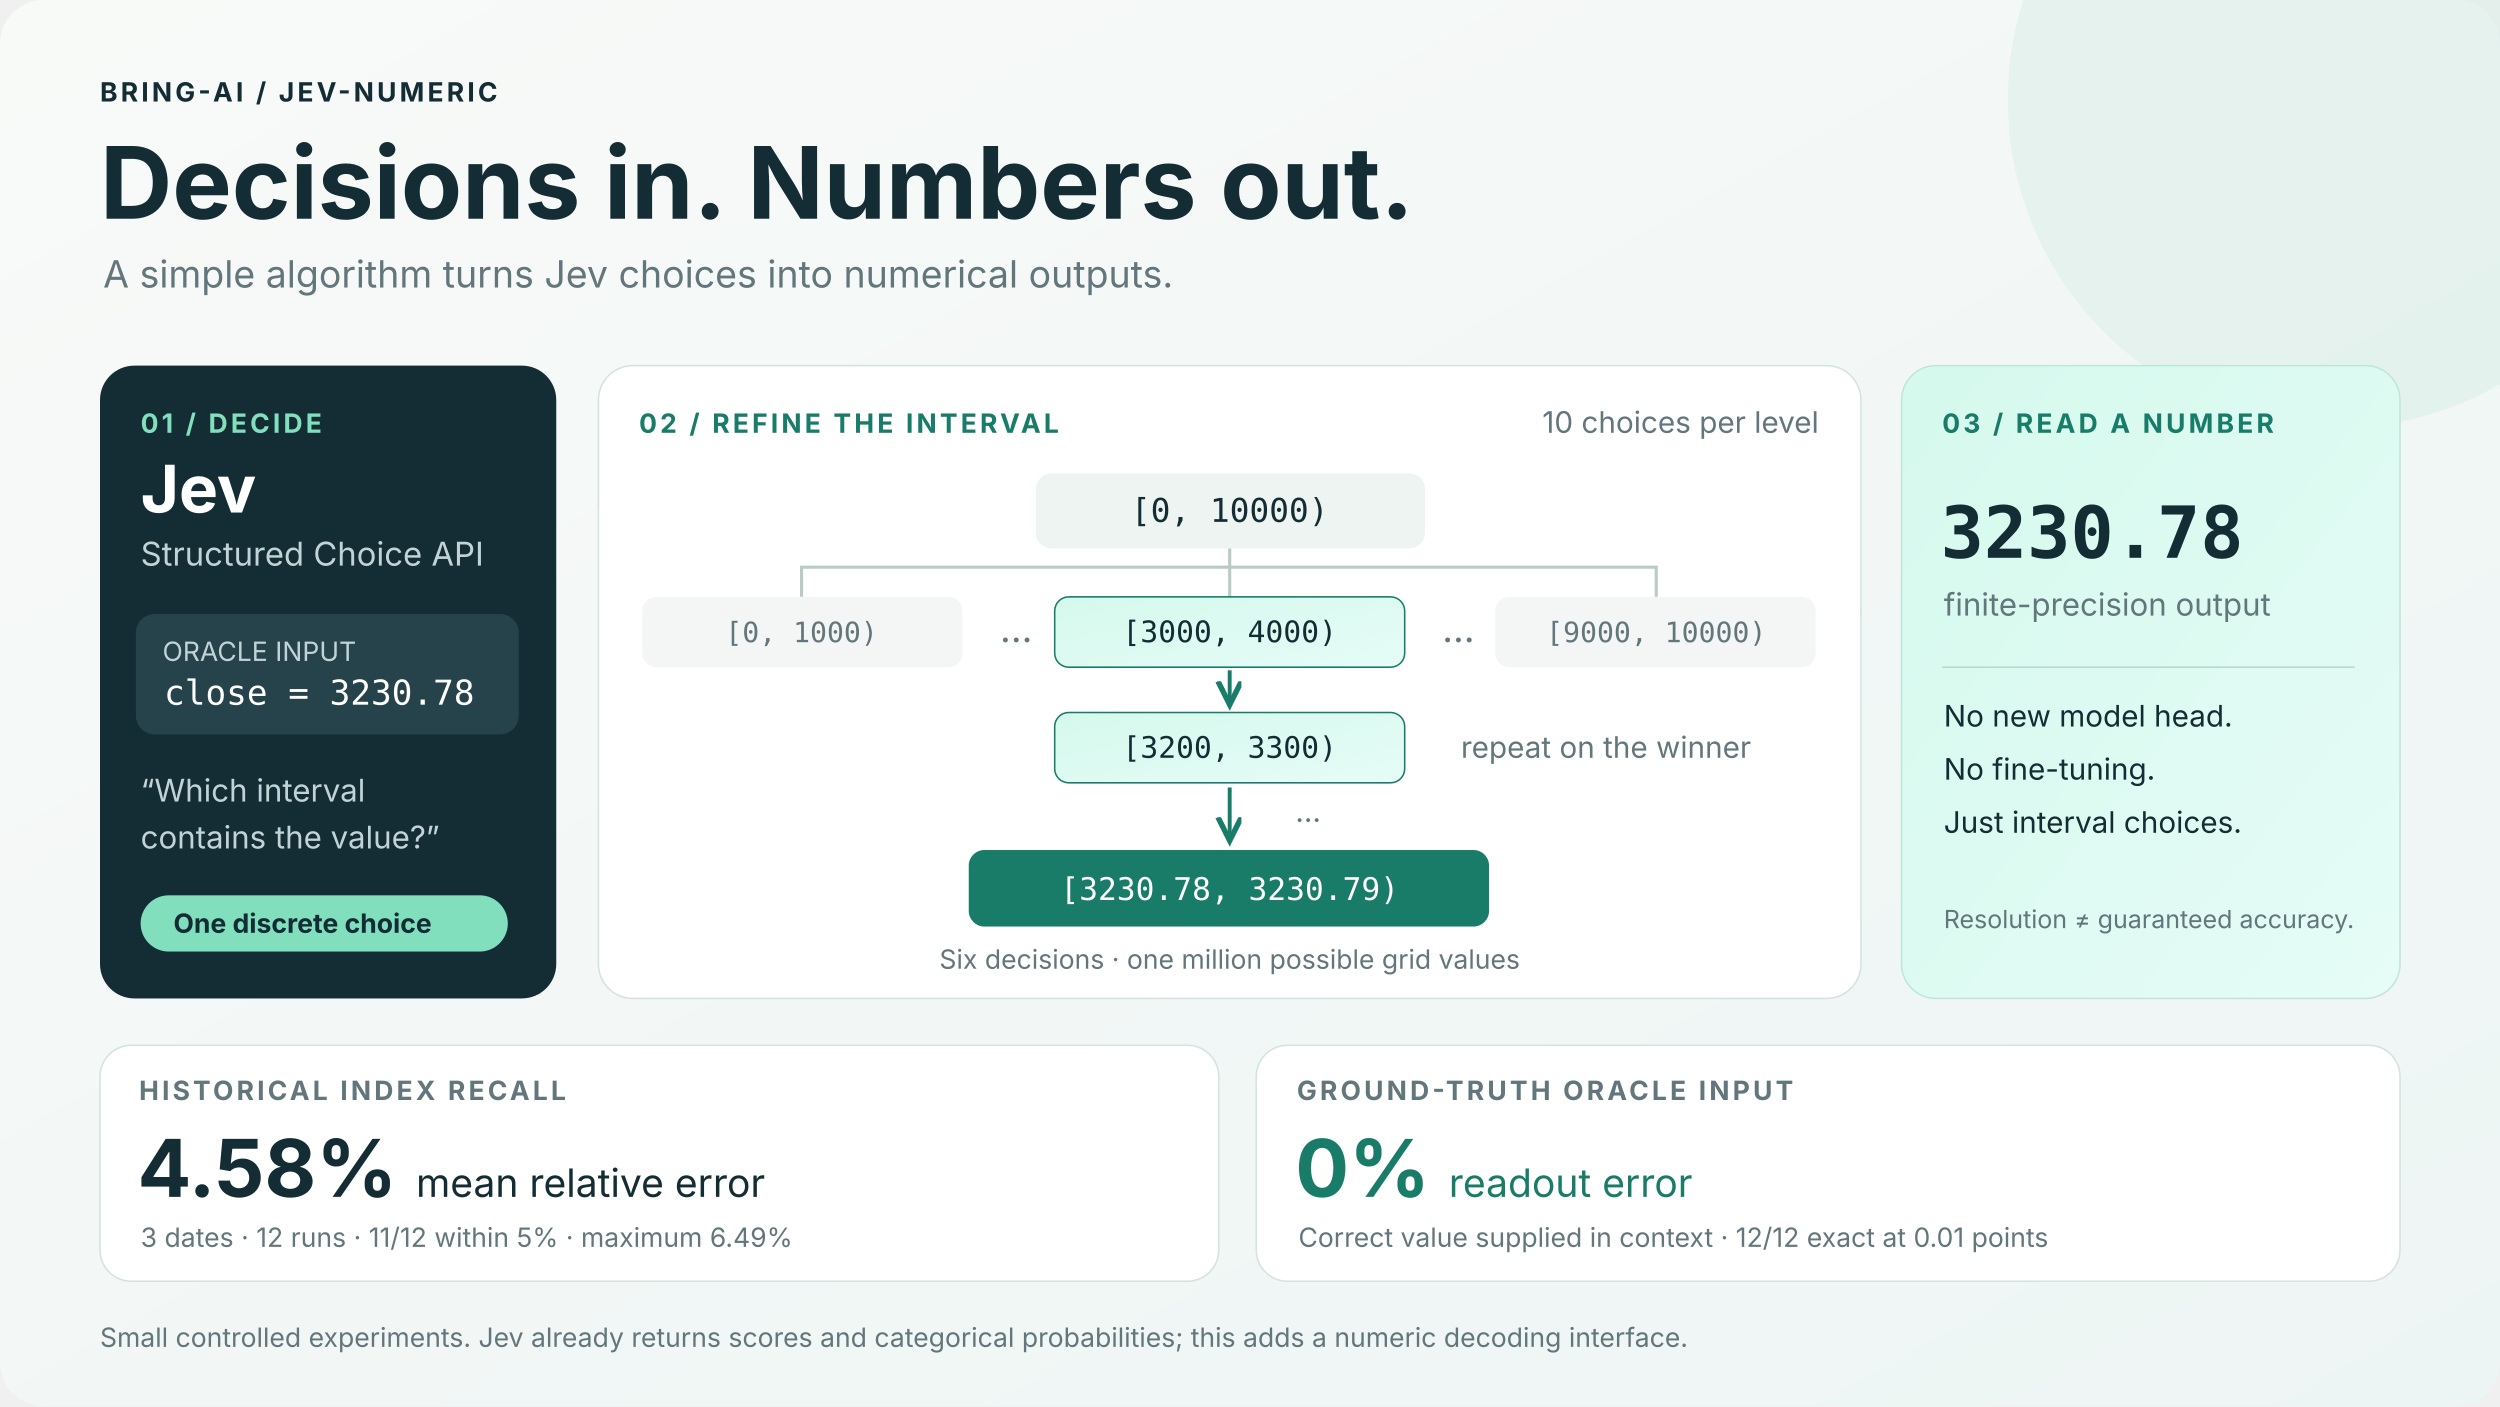
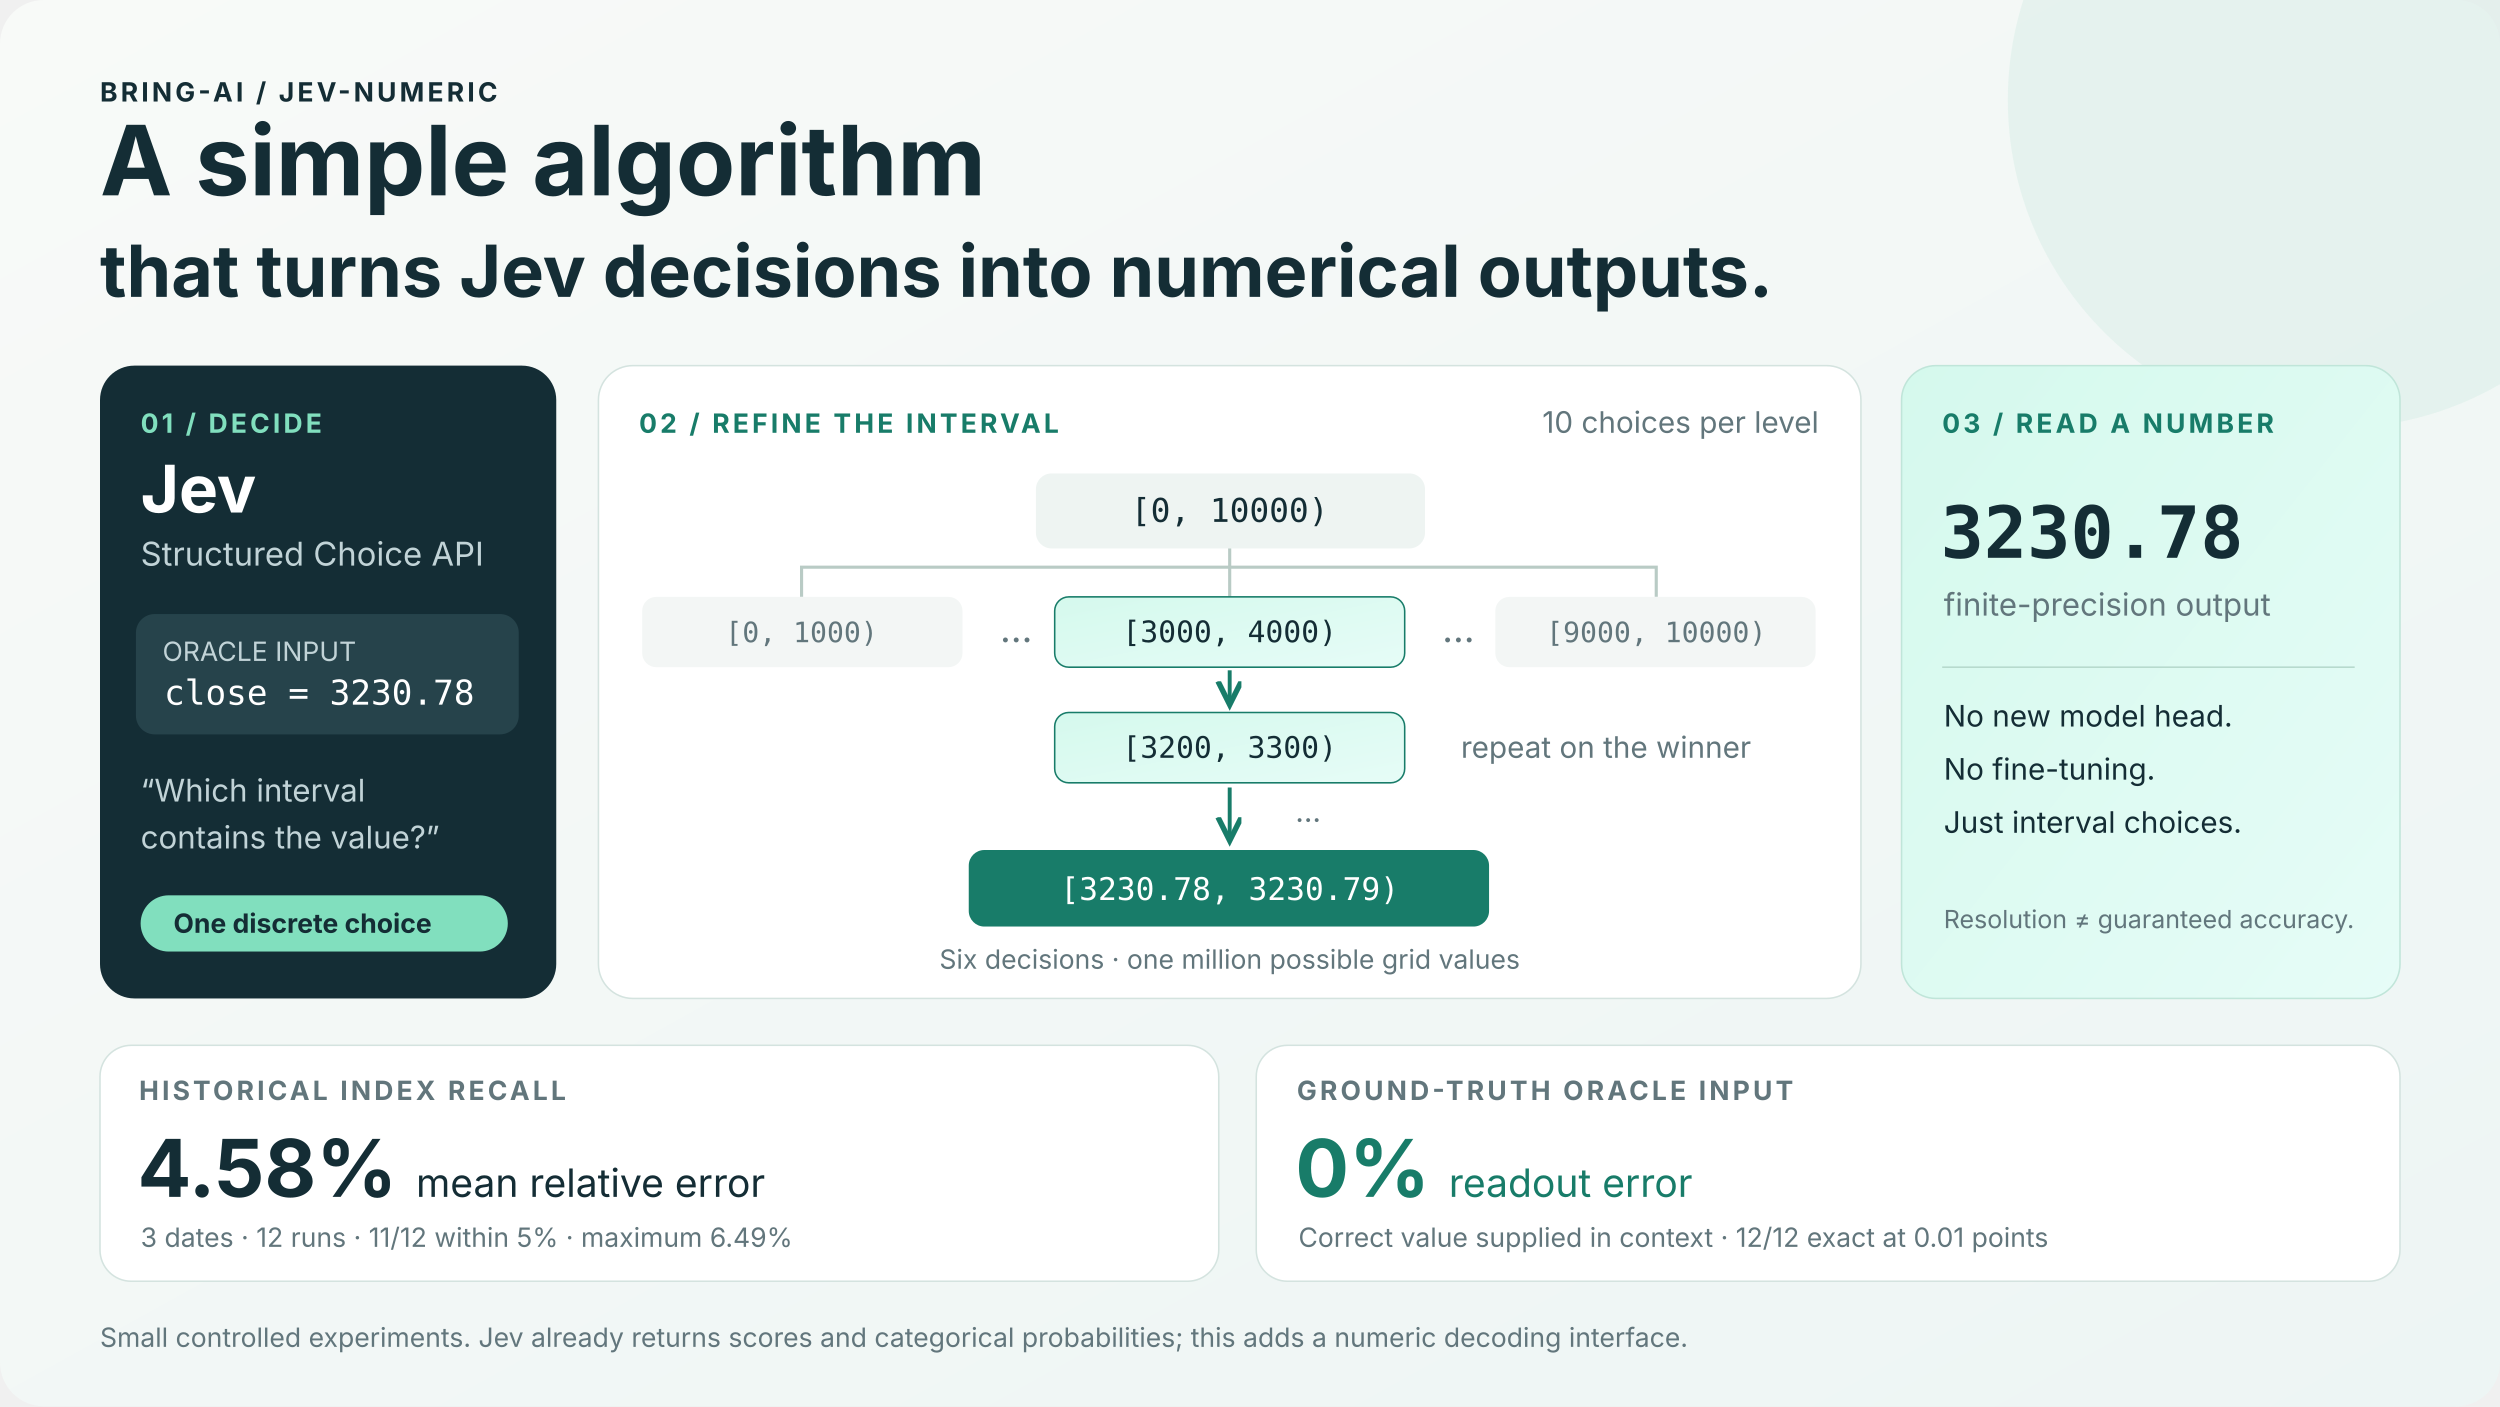
<svg xmlns="http://www.w3.org/2000/svg" width="1600" height="900" viewBox="0 0 1600 900" role="img" aria-labelledby="title desc">
  <defs>
    <linearGradient id="bg" x2="1" y2="1">
      <stop stop-color="#f8faf8" />
      <stop offset="1" stop-color="#edf5f4" />
    </linearGradient>
    <linearGradient id="mint" x2="1" y2="1">
      <stop stop-color="#d5f9ed" />
      <stop offset="1" stop-color="#e6fcf7" />
    </linearGradient>
    <marker id="arrow" markerWidth="8" markerHeight="8" refX="6" refY="3" orient="auto">
      <path d="M0 0 L6 3 L0 6" fill="none" stroke="#187c69" stroke-width="1.4" />
    </marker>
    <style>text{font-family:Inter,Arial,sans-serif;fill:#142d35}.mono{font-family:'DejaVu Sans Mono',monospace}.muted{fill:#62767c}.small{font-size:19px}.label{font-size:17px;font-weight:700;letter-spacing:2px}.line{stroke:#187c69;stroke-width:2.5;fill:none;marker-end:url(#arrow)}</style>
  </defs>
  <rect width="1600" height="900" rx="28" fill="url(#bg)" />
  <circle cx="1495" cy="64" r="210" fill="#dcefe9" opacity=".6" />
  <text x="64" y="65" class="label" fill="#187c69">BRING-AI / JEV-NUMERIC</text>
-   <text x="64" y="140" font-size="64" font-weight="750">Decisions in. Numbers out.</text>
-   <text x="66" y="184" font-size="24" class="muted">A simple algorithm turns Jev choices into numerical outputs.</text>
+   <text x="64" y="125" font-size="62" font-weight="750">A simple algorithm</text>
+   <text x="64" y="190" font-size="46" font-weight="650">that turns Jev decisions into numerical outputs.</text>
  <rect x="64" y="234" width="292" height="405" rx="22" fill="#142d35" />
  <text x="90" y="277" class="label" style="fill:#81dfbe">01 / DECIDE</text>
  <text x="90" y="328" font-size="42" font-weight="700" style="fill:white">Jev</text>
  <text x="90" y="362" font-size="21" style="fill:#c1d3d7">Structured Choice API</text>
  <rect x="87" y="393" width="245" height="77" rx="12" fill="#26434b" />
  <text x="104" y="423" font-size="17" style="fill:#c1d3d7">ORACLE INPUT</text>
  <text x="105" y="451" font-size="22" class="mono" style="fill:#fff">close = 3230.78</text>
  <text x="90" y="513" font-size="20" style="fill:#c1d3d7">“Which interval</text>
  <text x="90" y="543" font-size="20" style="fill:#c1d3d7">contains the value?”</text>
  <rect x="90" y="573" width="235" height="36" rx="18" fill="#81dfbe" />
  <text x="111" y="597" font-size="17" font-weight="700">One discrete choice</text>
  <rect x="383" y="234" width="808" height="405" rx="22" fill="white" stroke="#d4e3df" />
  <text x="409" y="277" class="label" style="fill:#187c69">02 / REFINE THE INTERVAL</text>
  <text x="1164" y="277" text-anchor="end" class="small muted">10 choices per level</text>
  <rect x="663" y="303" width="249" height="48" rx="10" fill="#eef4f2" />
  <text x="787" y="334" text-anchor="middle" class="mono" font-size="21">[0, 10000)</text>
  <path d="M787 351 V363 H513 V382 M787 363 V382 M787 363 H1060 V382" stroke="#b9cbc5" fill="none" stroke-width="2" />
  <rect x="411" y="382" width="205" height="45" rx="9" fill="#f3f6f5" />
  <text x="513" y="411" text-anchor="middle" class="mono muted" font-size="18">[0, 1000)</text>
  <rect x="675" y="382" width="224" height="45" rx="9" fill="url(#mint)" stroke="#187c69" />
  <text x="787" y="411" text-anchor="middle" class="mono" font-size="19">[3000, 4000)</text>
  <rect x="957" y="382" width="205" height="45" rx="9" fill="#f3f6f5" />
  <text x="1060" y="411" text-anchor="middle" class="mono muted" font-size="18">[9000, 10000)</text>
  <text x="640" y="411" class="muted" font-size="24">…</text>
  <text x="923" y="411" class="muted" font-size="24">…</text>
  <path d="M787 429 V451" class="line" />
  <rect x="675" y="456" width="224" height="45" rx="9" fill="url(#mint)" stroke="#187c69" />
  <text x="787" y="485" text-anchor="middle" class="mono" font-size="19">[3200, 3300)</text>
  <text x="935" y="485" class="small muted">repeat on the winner</text>
  <path d="M787 504 V538" class="line" />
  <text x="829" y="526" class="small muted">…</text>
  <rect x="620" y="544" width="333" height="49" rx="10" fill="#187c69" />
  <text x="787" y="576" text-anchor="middle" class="mono" font-size="20" style="fill:white">[3230.78, 3230.79)</text>
  <text x="787" y="620" text-anchor="middle" font-size="17" class="muted">Six decisions · one million possible grid values</text>
  <rect x="1217" y="234" width="319" height="405" rx="22" fill="url(#mint)" stroke="#c0e5d9" />
  <text x="1243" y="277" class="label" style="fill:#187c69">03 / READ A NUMBER</text>
  <text x="1242" y="357" class="mono" font-size="46" font-weight="700">3230.78</text>
  <text x="1244" y="394" font-size="20" class="muted">finite-precision output</text>
  <path d="M1243 427 H1507" stroke="#b6d9cc" />
  <text x="1244" y="465" class="small">No new model head.</text>
  <text x="1244" y="499" class="small">No fine-tuning.</text>
  <text x="1244" y="533" class="small">Just interval choices.</text>
  <text x="1244" y="594" font-size="16" class="muted">Resolution ≠ guaranteed accuracy.</text>
  <rect x="64" y="669" width="716" height="151" rx="20" fill="white" stroke="#d4e3df" />
  <text x="89" y="704" class="label muted">HISTORICAL INDEX RECALL</text>
  <text x="88" y="766" font-size="51" font-weight="700">4.58% <tspan font-size="25" font-weight="400">mean relative error</tspan>
  </text>
  <text x="90" y="798" font-size="17" class="muted">3 dates · 12 runs · 11/12 within 5% · maximum 6.49%</text>
  <rect x="804" y="669" width="732" height="151" rx="20" fill="white" stroke="#d4e3df" />
  <text x="830" y="704" class="label muted">GROUND-TRUTH ORACLE INPUT</text>
  <text x="829" y="766" font-size="51" font-weight="700" style="fill:#187c69">0% <tspan font-size="25" font-weight="400">readout error</tspan>
  </text>
  <text x="831" y="798" font-size="17" class="muted">Correct value supplied in context · 12/12 exact at 0.01 points</text>
  <text x="64" y="862" font-size="17" class="muted">Small controlled experiments. Jev already returns scores and categorical probabilities; this adds a numeric decoding interface.</text>
</svg>
